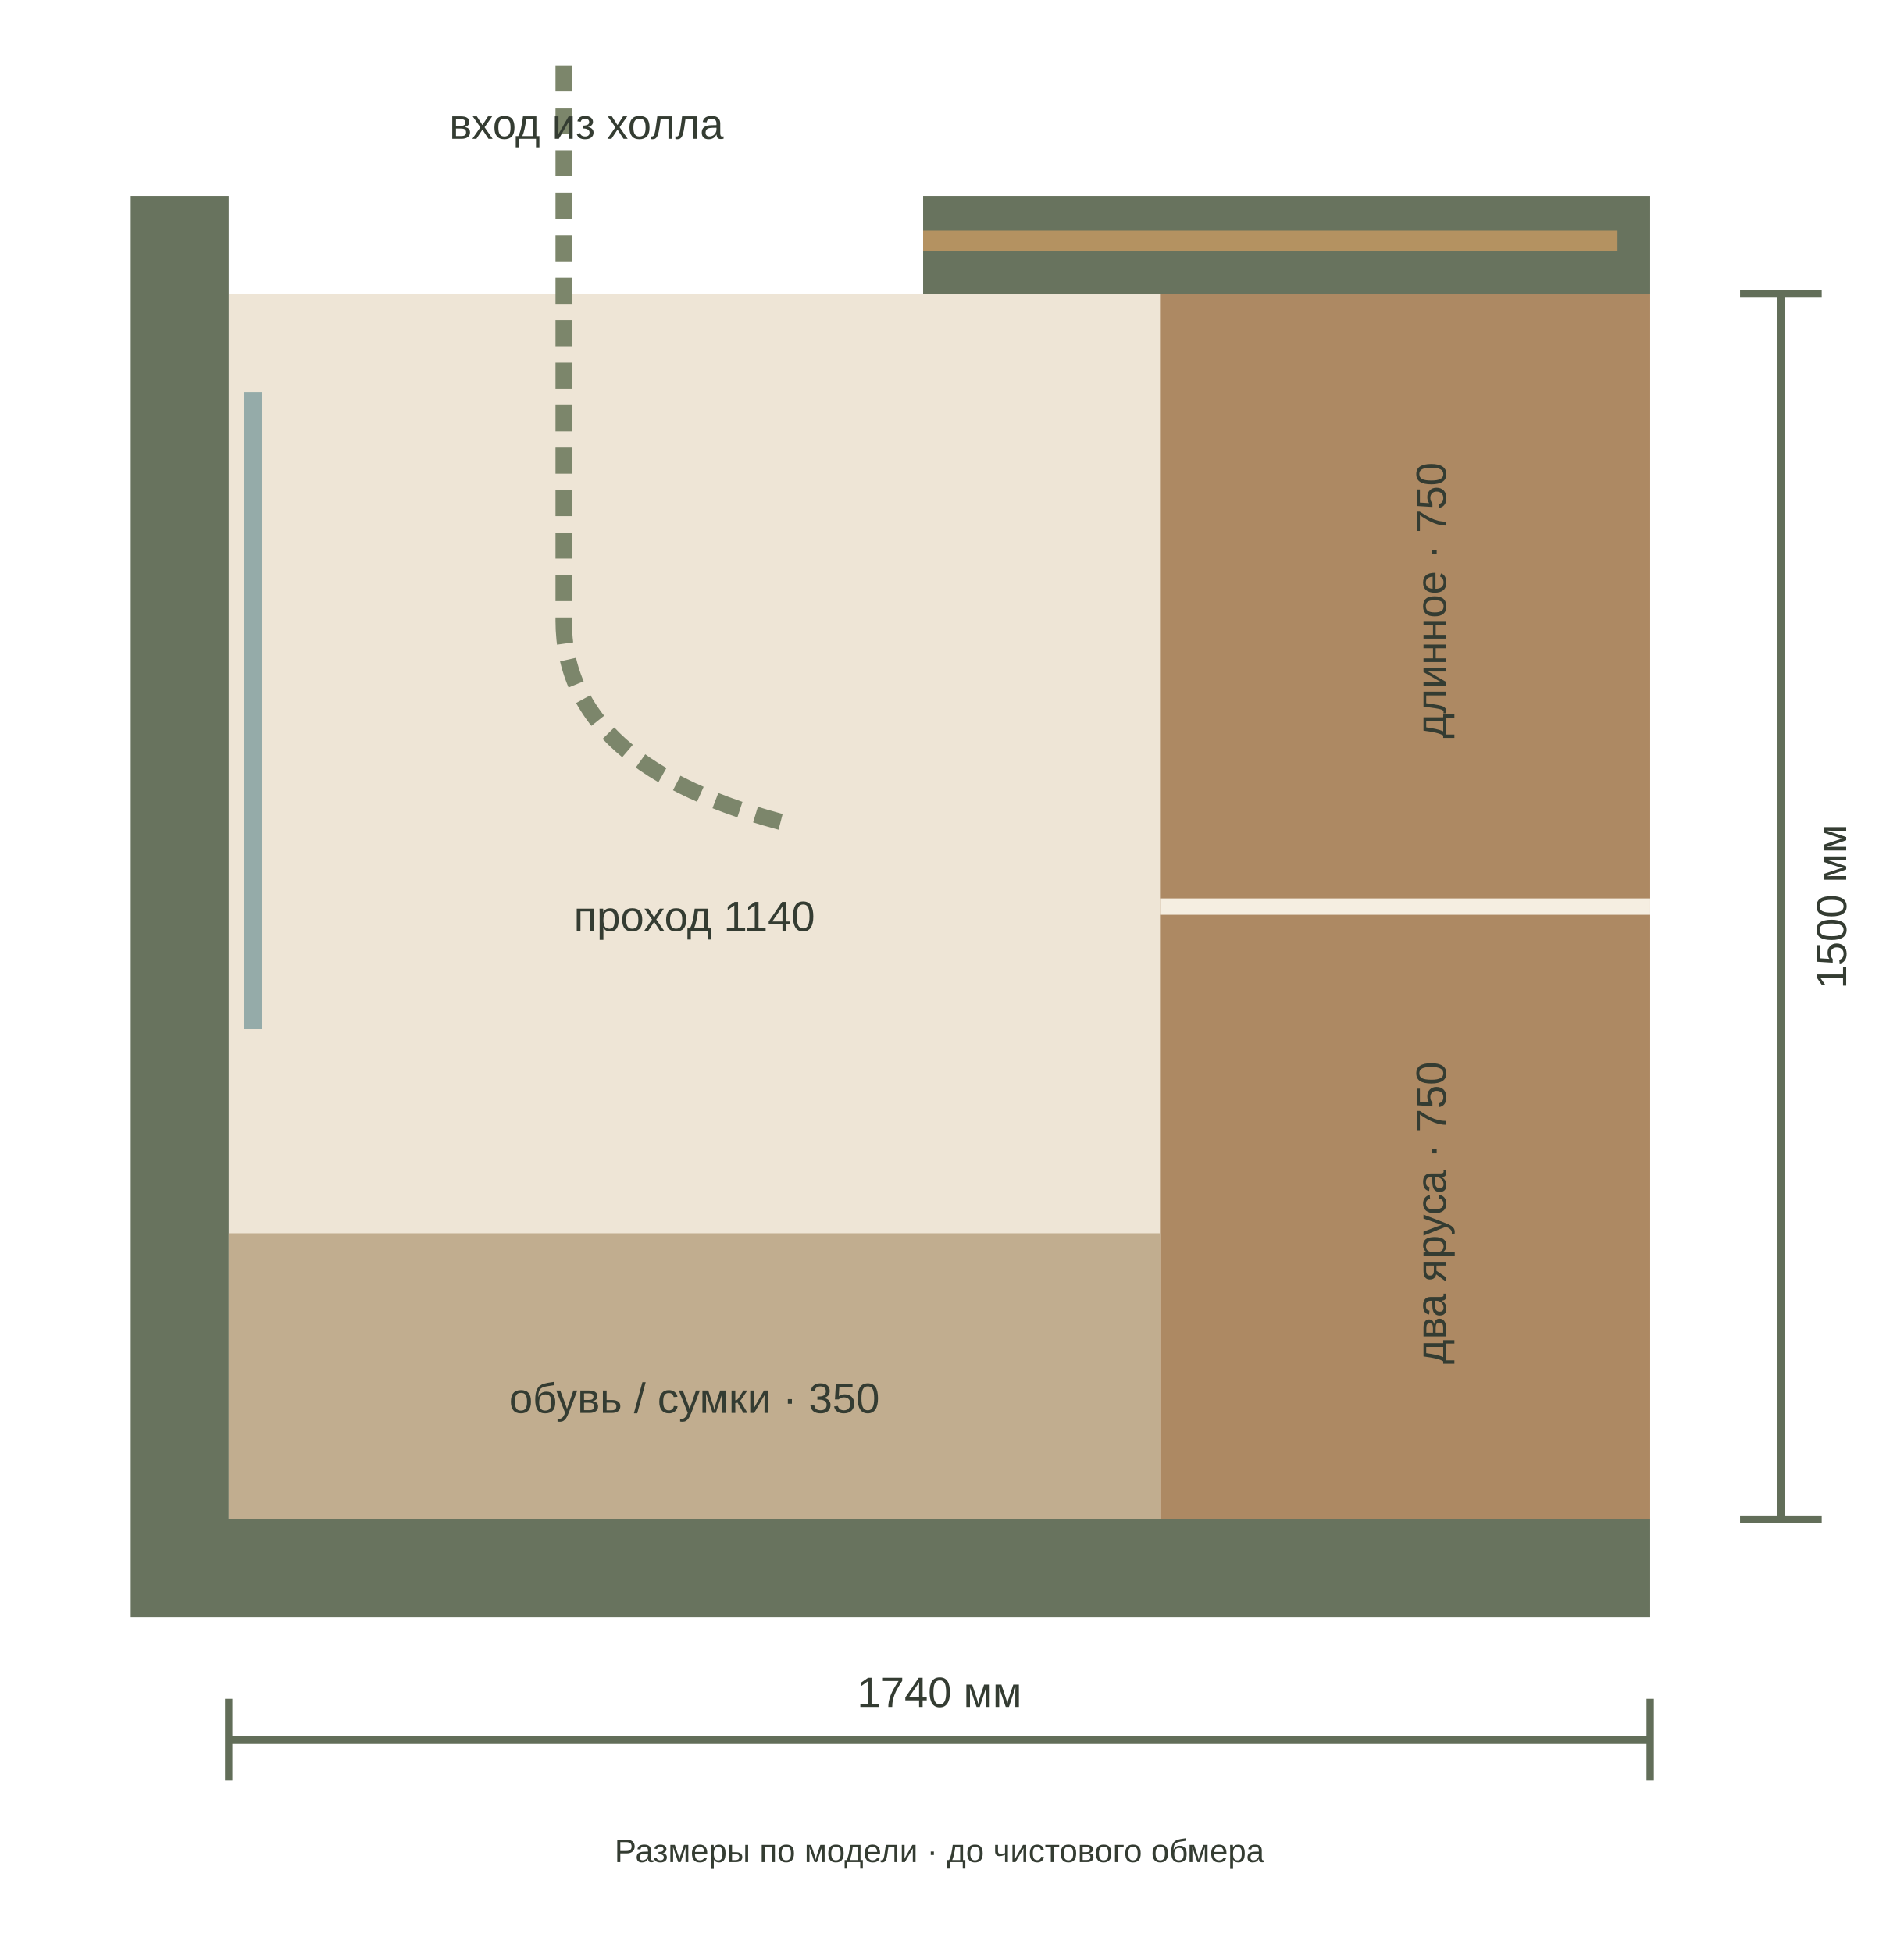
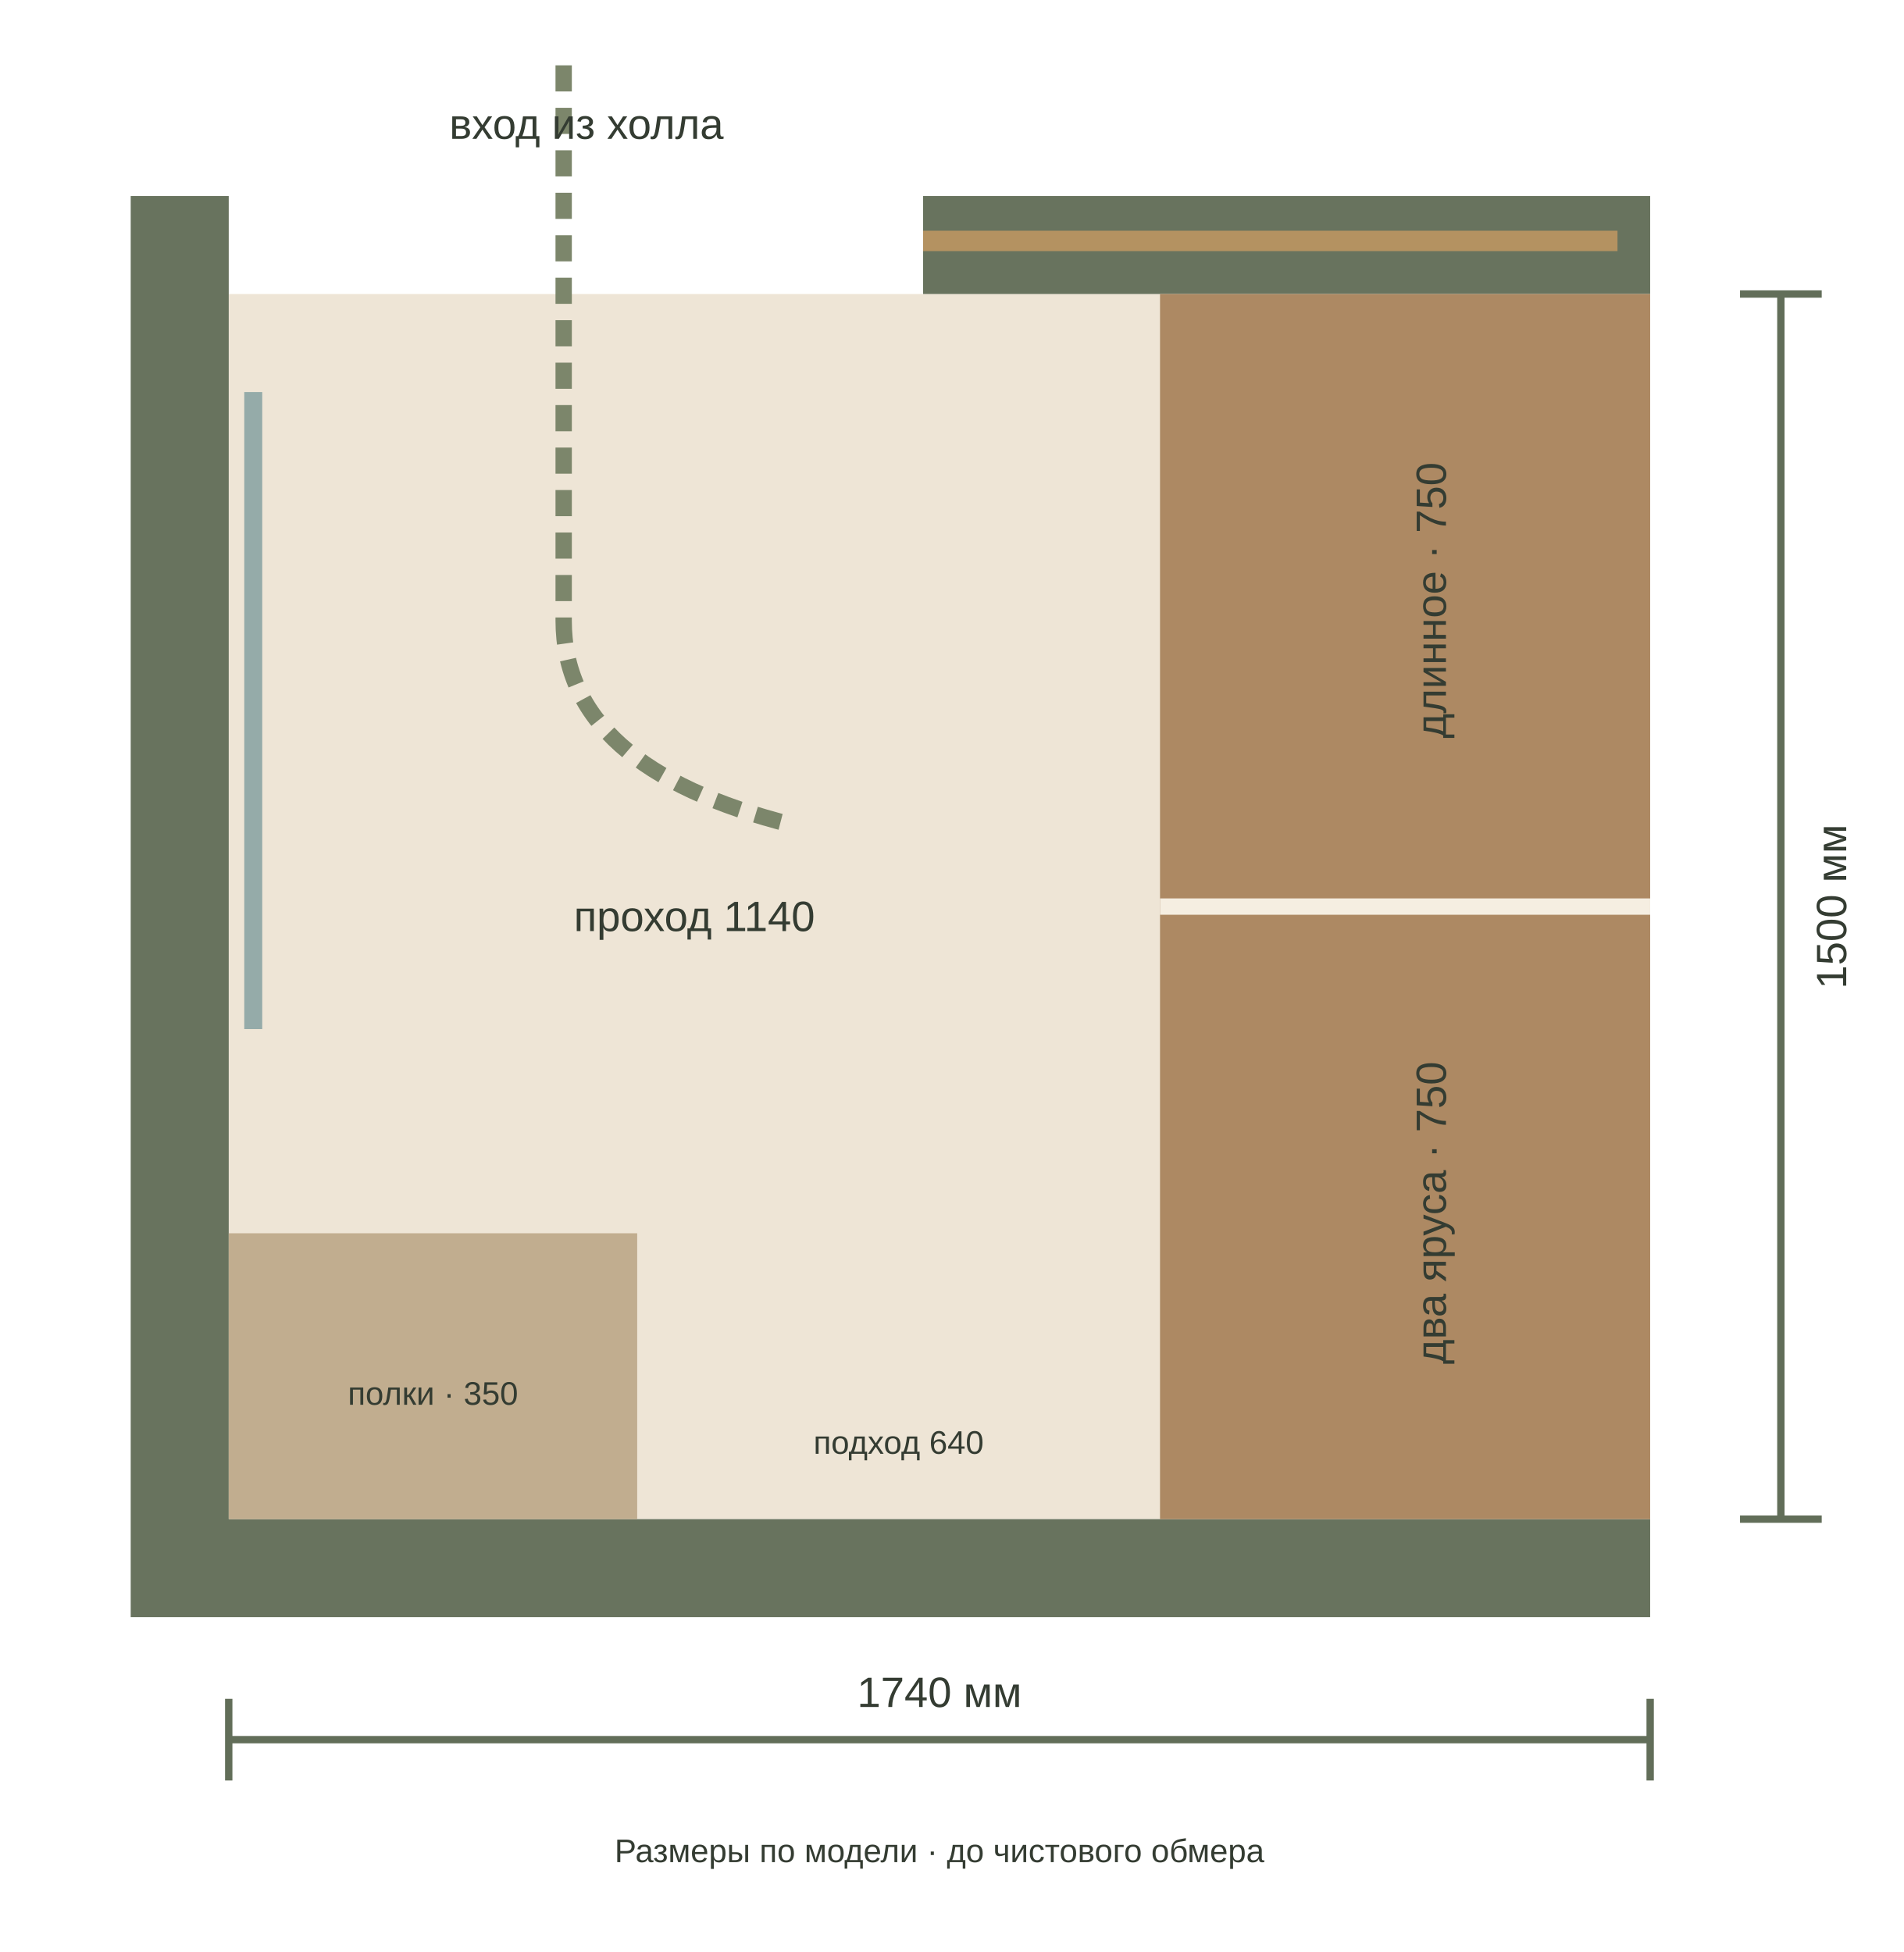
<svg xmlns="http://www.w3.org/2000/svg" viewBox="-280 -360 2330 2390" role="img" aria-label="Гардеробная 1740 на 1500 мм, основной ряд 600, полки 350, проход 1140, дверь 850">
  <style>text{font-family:Arial,sans-serif;fill:#343c32;font-size:52px}.small{font-size:40px}</style>
  <rect x="0" y="0" width="1740" height="1500" fill="#eee5d6" />
  <path d="M0 -120H-120V1620H1740V1500H0M850 0H1740V-120H850Z" fill="#68735e" />
  <rect x="1140" y="0" width="600" height="1500" fill="#ad8963" />
  <path d="M1140 750H1740" stroke="#f5eee1" stroke-width="20" />
-   <rect x="0" y="1150" width="1140" height="350" fill="#c1ad8f" />
+   <rect x="0" y="1150" width="500" height="350" fill="#c1ad8f" />
  <path d="M30 120V900" stroke="#95aba9" stroke-width="22" />
  <path d="M850 -65H1700" stroke="#b49261" stroke-width="25" />
  <path d="M410 -280V400Q410 580 690 650" fill="none" stroke="#7c866b" stroke-width="20" stroke-dasharray="32 20" />
  <text x="270" y="-190">вход из холла</text>
  <text x="570" y="780" text-anchor="middle">проход 1140</text>
-   <text x="570" y="1370" text-anchor="middle">обувь / сумки · 350</text>
+   <text x="250" y="1360" text-anchor="middle" class="small">полки · 350</text>
+   <text x="820" y="1420" text-anchor="middle" class="small">подход 640</text>
  <text transform="translate(1490 375) rotate(-90)" text-anchor="middle">длинное · 750</text>
  <text transform="translate(1490 1125) rotate(-90)" text-anchor="middle">два яруса · 750</text>
  <path d="M0 1770H1740M0 1720V1820M1740 1720V1820M1900 0V1500M1850 0H1950M1850 1500H1950" stroke="#626e59" stroke-width="9" />
  <text x="870" y="1730" text-anchor="middle">1740 мм</text>
  <text transform="translate(1980 750) rotate(-90)" text-anchor="middle">1500 мм</text>
  <text x="870" y="1920" text-anchor="middle" class="small">Размеры по модели · до чистового обмера</text>
</svg>
